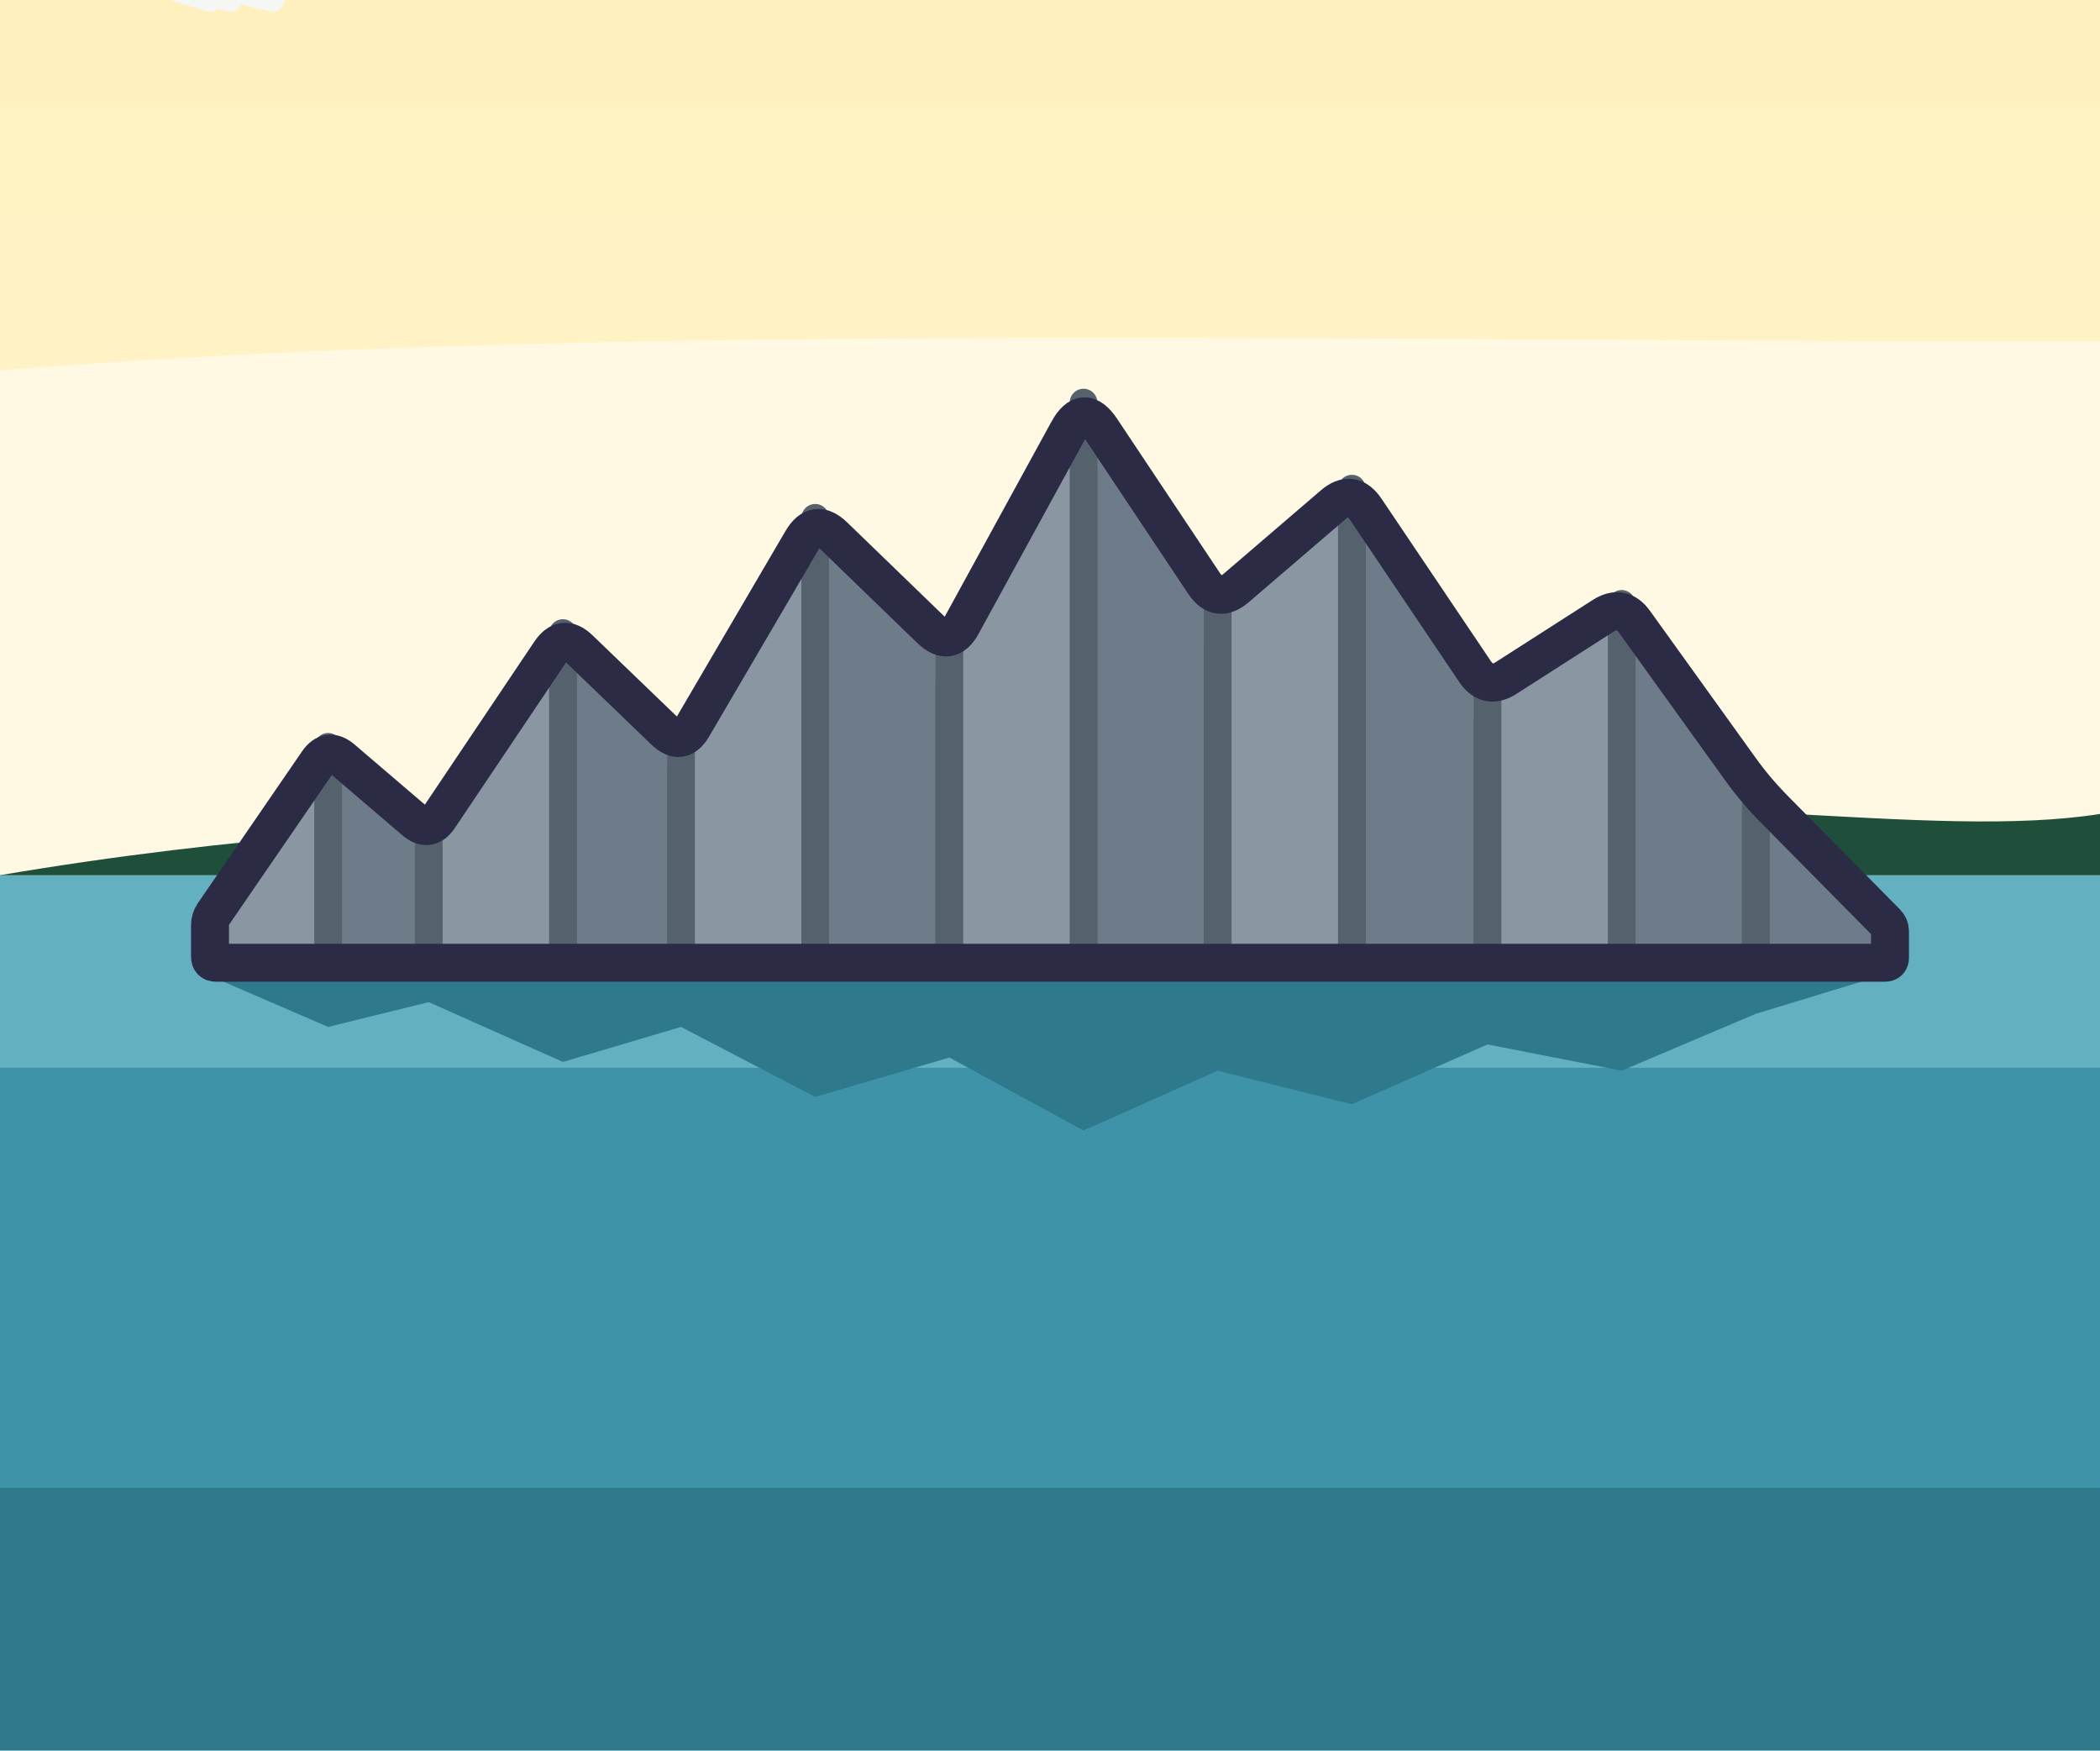
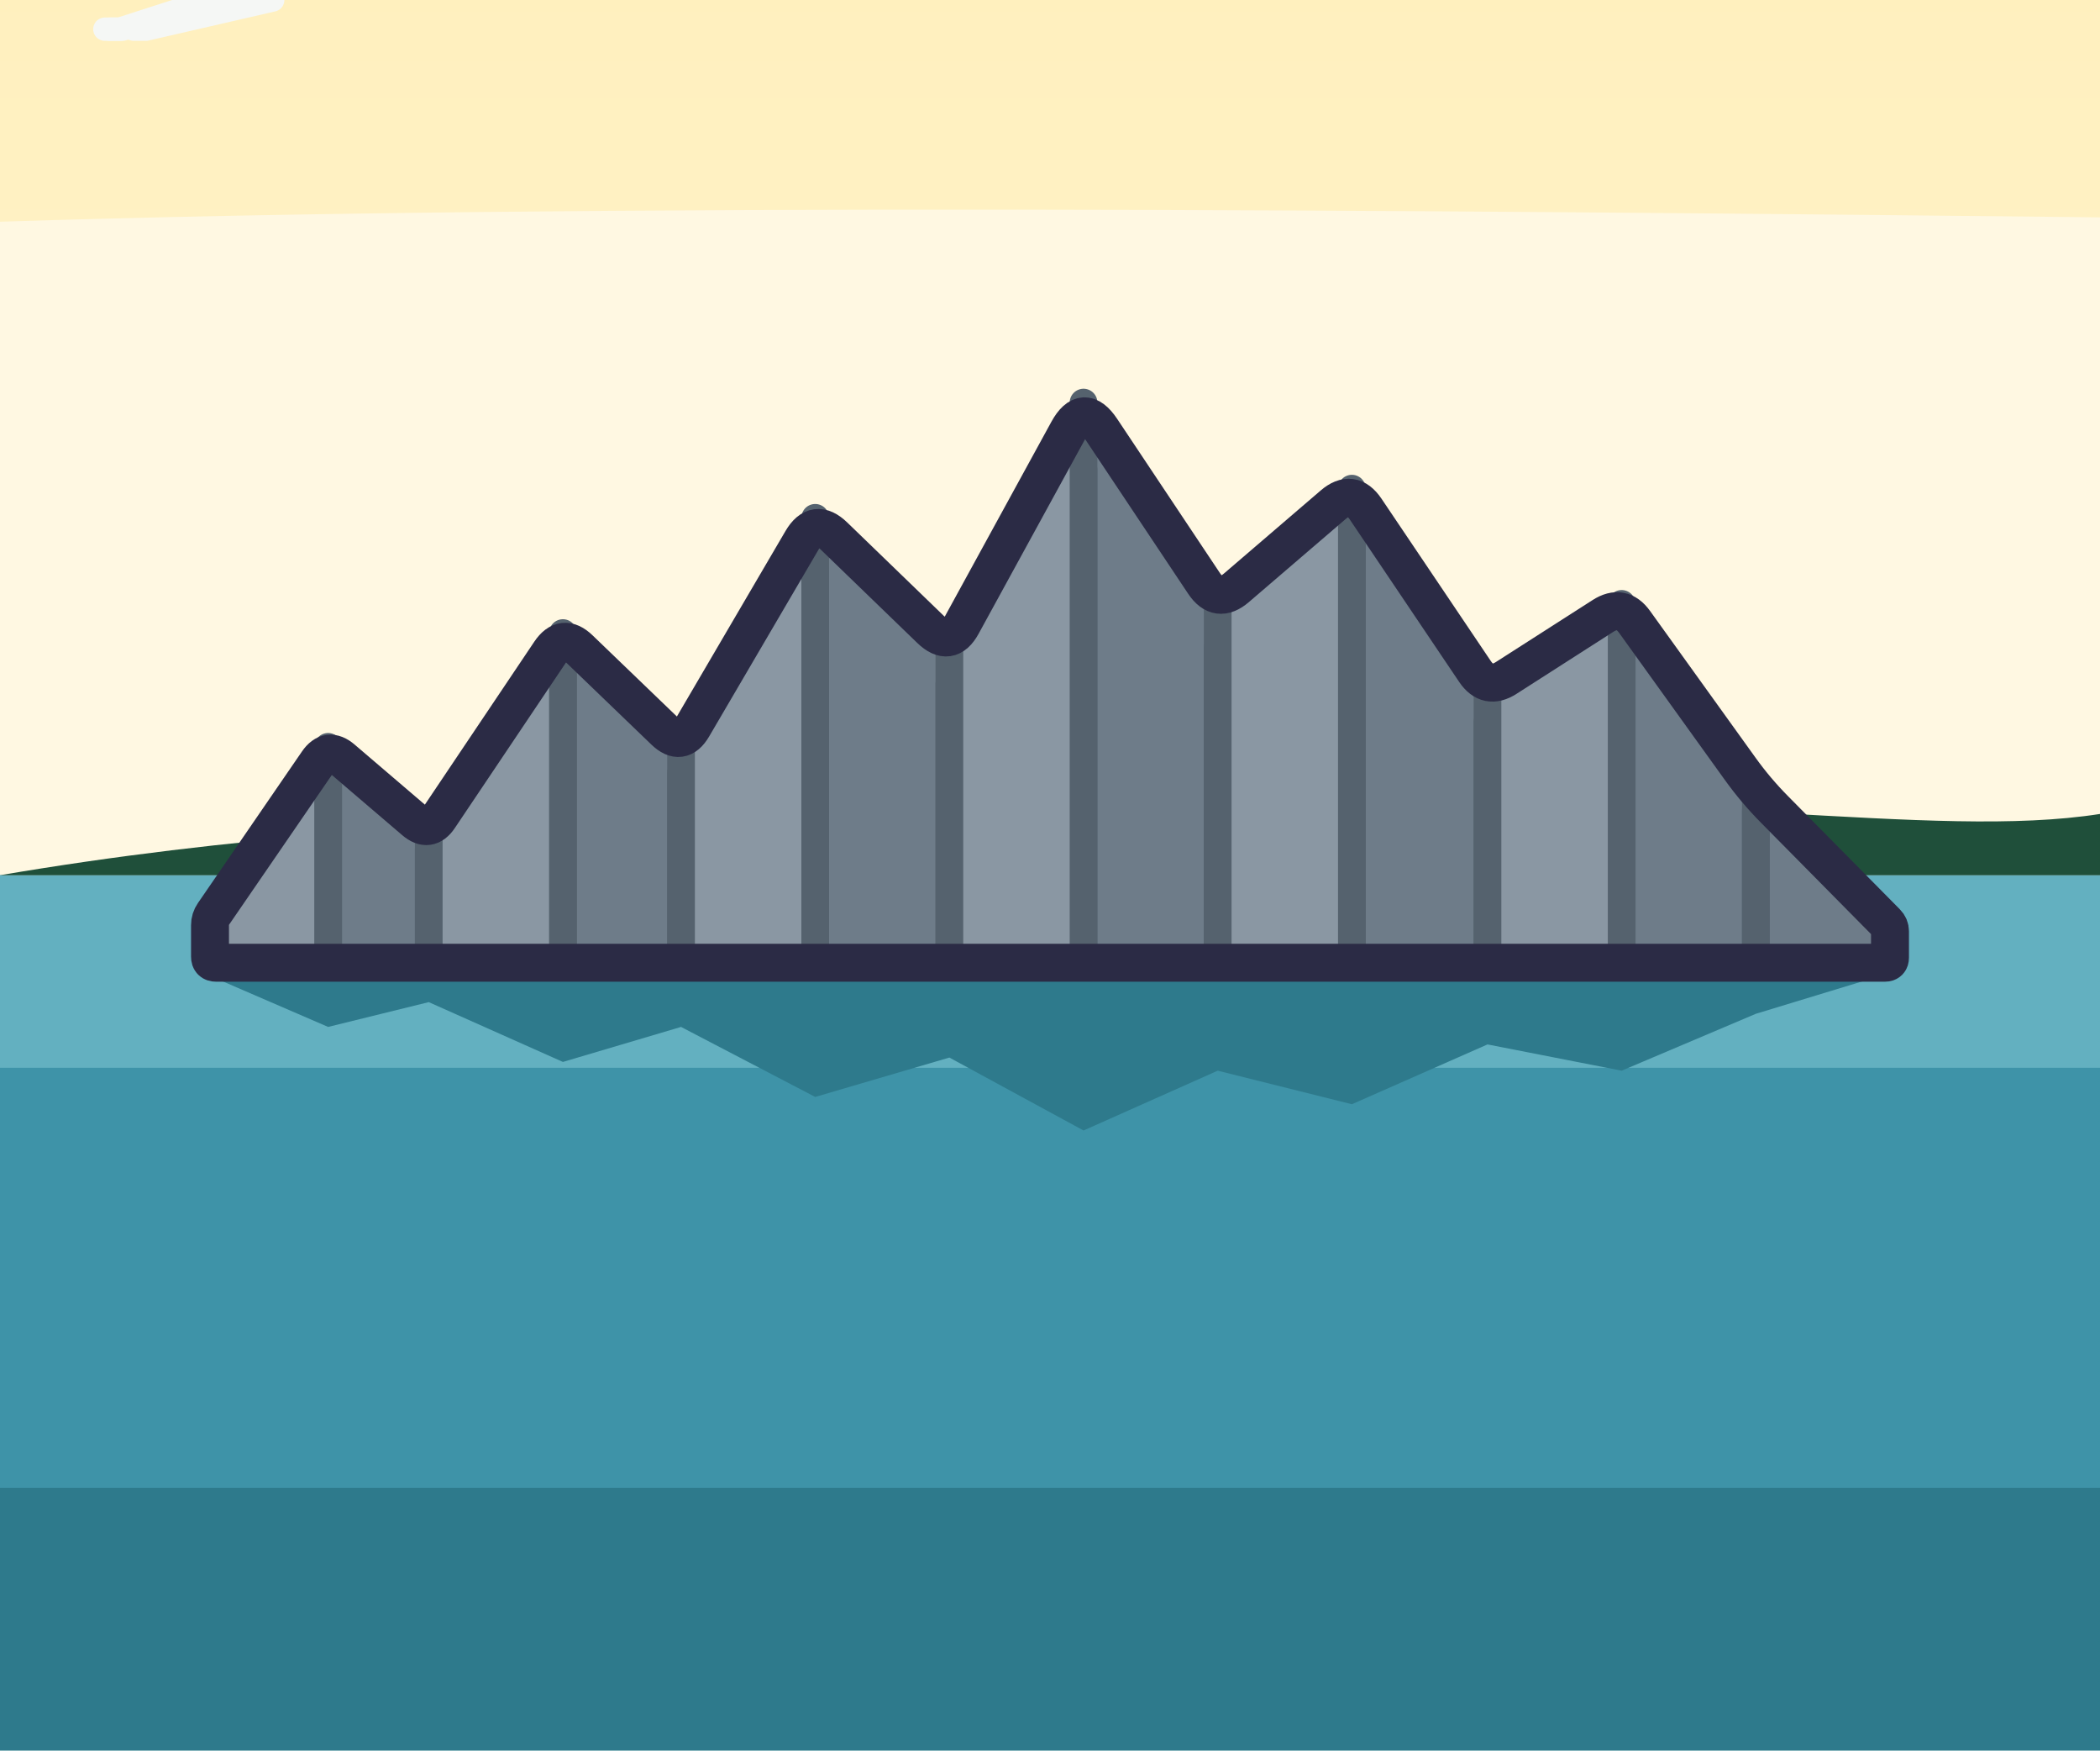
<svg xmlns="http://www.w3.org/2000/svg" viewBox="0 0 144 120" width="144" height="120" role="img" aria-label="부소담악 병풍 바위" data-landmark="busodamak">
  <defs>
    <linearGradient id="sky" x1="0" y1="0" x2="0" y2="1">
      <stop offset="0" stop-color="#FFF0BE" />
      <stop offset="1" stop-color="#FFF8E2" />
    </linearGradient>
  </defs>
  <rect width="144" height="120" fill="url(#sky)" />
-   <path d="M0,25.4 C40.3,22.0 97.9,23.5 144.0,23.4 L144.0,60.0 L0,60.0 Z" fill="#FFF8E2" opacity="1" />
+   <path d="M0,15.2 C40.3,13.9 97.9,14.4 144.0,14.9 L144.0,60.0 L0,60.0 Z" fill="#FFF8E2" opacity="1" />
  <rect y="60.0" width="144" height="60.0" fill="#3E93A8" />
  <rect y="60.0" width="144" height="13.2" fill="#63B0C0" />
  <rect y="102.0" width="144" height="18.0" fill="#2E7A8C" />
  <path d="M0,60.0 C31.7,54.6 60.5,56.4 86.4,55.2 C115.2,54.0 132.5,57.6 144,55.8 L144,60.0 Z" fill="#1F4F3A" />
  <path d="M14.82,66.00 Q14.40,66.00 14.40,65.58 L14.40,63.42 Q14.40,63.00 14.64,62.65 L21.78,52.25 Q22.50,51.20 23.47,52.03 L28.43,56.27 Q29.40,57.10 30.11,56.04 L37.72,44.71 Q38.60,43.40 39.73,44.49 L45.57,50.11 Q46.70,51.20 47.50,49.84 L54.99,37.05 Q55.90,35.50 57.19,36.75 L63.81,43.15 Q65.10,44.40 65.96,42.83 L73.24,29.53 Q74.30,27.60 75.52,29.43 L82.56,39.99 Q83.50,41.40 84.79,40.29 L91.41,34.61 Q92.70,33.50 93.65,34.91 L101.14,46.03 Q102.00,47.30 103.29,46.47 L109.91,42.23 Q111.20,41.40 112.09,42.64 L119.33,52.71 Q120.40,54.20 121.69,55.50 L129.35,63.25 Q129.60,63.50 129.60,63.85 L129.60,65.65 Q129.60,66.00 129.25,66.00 Z" fill="#6E7C89" />
  <path d="M14.82,66.00 Q14.40,66.00 14.40,65.58 L14.40,63.42 Q14.40,63.00 14.64,62.65 L21.78,52.25 Q22.50,51.20 23.47,52.03 L28.43,56.27 Q29.40,57.10 30.11,56.04 L37.72,44.71 Q38.60,43.40 39.73,44.49 L45.57,50.11 Q46.70,51.20 47.50,49.84 L54.99,37.05 Q55.90,35.50 57.19,36.75 L63.81,43.15 Q65.10,44.40 65.96,42.83 L73.24,29.53 Q74.30,27.60 75.52,29.43 L82.56,39.99 Q83.50,41.40 84.79,40.29 L91.41,34.61 Q92.70,33.50 93.65,34.91 L101.14,46.03 Q102.00,47.30 103.29,46.47 L109.91,42.23 Q111.20,41.40 112.09,42.64 L119.33,52.71 Q120.40,54.20 121.69,55.50 L129.35,63.25 Q129.60,63.50 129.60,63.85 L129.60,65.65 Q129.60,66.00 129.25,66.00 Z" fill="#6E7C89" />
  <g fill="none" stroke="#55626E" stroke-width="1.9" stroke-linecap="round">
    <path d="M22.5,53.0 L22.5,65.4" />
    <path d="M29.4,58.2 L29.4,65.4" />
    <path d="M38.6,46.1 L38.6,65.4" />
    <path d="M46.7,53.0 L46.7,65.4" />
    <path d="M55.9,39.2 L55.9,65.4" />
    <path d="M65.1,46.9 L65.1,65.4" />
    <path d="M74.3,32.2 L74.3,65.4" />
    <path d="M83.5,44.4 L83.5,65.4" />
    <path d="M92.7,37.4 L92.7,65.4" />
    <path d="M102.0,49.5 L102.0,65.4" />
    <path d="M111.2,44.4 L111.2,65.4" />
    <path d="M120.4,55.6 L120.4,65.4" />
  </g>
  <g fill="#8A97A3">
    <path d="M22.5,51.2 L14.4,63.0 L14.4,66.0 L22.5,66.0 Z" />
    <path d="M38.6,43.4 L29.4,57.1 L29.4,66.0 L38.6,66.0 Z" />
    <path d="M55.9,35.5 L46.7,51.2 L46.7,66.0 L55.9,66.0 Z" />
    <path d="M74.3,27.6 L65.1,44.4 L65.1,66.0 L74.3,66.0 Z" />
    <path d="M92.7,33.5 L83.5,41.4 L83.5,66.0 L92.7,66.0 Z" />
    <path d="M111.2,41.4 L102.0,47.3 L102.0,66.0 L111.2,66.0 Z" />
  </g>
  <g fill="none" stroke="#55626E" stroke-width="1.9" stroke-linecap="round">
    <path d="M22.5,51.2 L22.5,65.4" />
    <path d="M29.4,57.1 L29.4,65.4" />
    <path d="M38.6,43.4 L38.6,65.4" />
    <path d="M46.7,51.2 L46.7,65.4" />
    <path d="M55.9,35.5 L55.9,65.4" />
    <path d="M65.1,44.4 L65.1,65.4" />
    <path d="M74.3,27.6 L74.3,65.4" />
    <path d="M83.5,41.4 L83.5,65.4" />
    <path d="M92.7,33.5 L92.7,65.4" />
    <path d="M102.0,47.3 L102.0,65.4" />
    <path d="M111.2,41.4 L111.2,65.4" />
    <path d="M120.4,54.2 L120.4,65.4" />
  </g>
  <g fill="#2E7A8C" opacity="1">
    <path d="M14.4,66.0 L14.4,66.9 L22.5,70.4 L29.4,68.7 L38.6,72.8 L46.7,70.4 L55.9,75.2 L65.1,72.5 L74.3,77.5 L83.5,73.4 L92.7,75.7 L102.0,71.6 L111.2,73.4 L120.4,69.5 L129.6,66.7 L129.6,66.0 Z" />
  </g>
  <g fill="none" stroke="#F5F7F5" stroke-width="1.6" stroke-linecap="round">
-     <path d="M5.80,97.20 M7.19,-1.15 Q7.20,-2.20 8.21,-1.89 L14.40,0.00" />
-     <path d="M100.80,106.80 M9.54,-1.29 Q8.60,-2.40 10.01,-2.06 L18.70,0.00" />
-     <path d="M49.00,112.80 M7.62,-1.03 Q7.20,-2.20 8.40,-1.89 L15.80,0.00" />
+     <path d="M5.80,97.20 M7.19,2.0 Q7.20,2.0 8.21,2.0 L14.40,0.00" />
+     <path d="M100.80,106.80 M9.54,2.0 Q8.60,2.0 10.01,2.0 L18.70,0.00" />
+     <path d="M49.00,112.80 M7.62,2.0 Q7.20,2.0 8.40,2.0 L15.80,0.00" />
  </g>
  <g fill="none" stroke="#2B2B45" stroke-width="2.6" stroke-linejoin="round" stroke-linecap="round">
    <path d="M14.82,66.00 Q14.40,66.00 14.40,65.58 L14.40,63.42 Q14.40,63.00 14.64,62.65 L21.78,52.25 Q22.50,51.20 23.47,52.03 L28.43,56.27 Q29.40,57.10 30.11,56.04 L37.72,44.71 Q38.60,43.40 39.73,44.49 L45.57,50.11 Q46.70,51.20 47.50,49.84 L54.99,37.05 Q55.90,35.50 57.19,36.75 L63.81,43.15 Q65.10,44.40 65.96,42.83 L73.24,29.53 Q74.30,27.60 75.52,29.43 L82.56,39.99 Q83.50,41.40 84.79,40.29 L91.41,34.61 Q92.70,33.50 93.65,34.91 L101.14,46.03 Q102.00,47.30 103.29,46.47 L109.91,42.23 Q111.20,41.40 112.09,42.64 L119.33,52.71 Q120.40,54.20 121.69,55.50 L129.35,63.25 Q129.60,63.50 129.60,63.85 L129.60,65.65 Q129.60,66.00 129.25,66.00 Z" />
  </g>
</svg>
